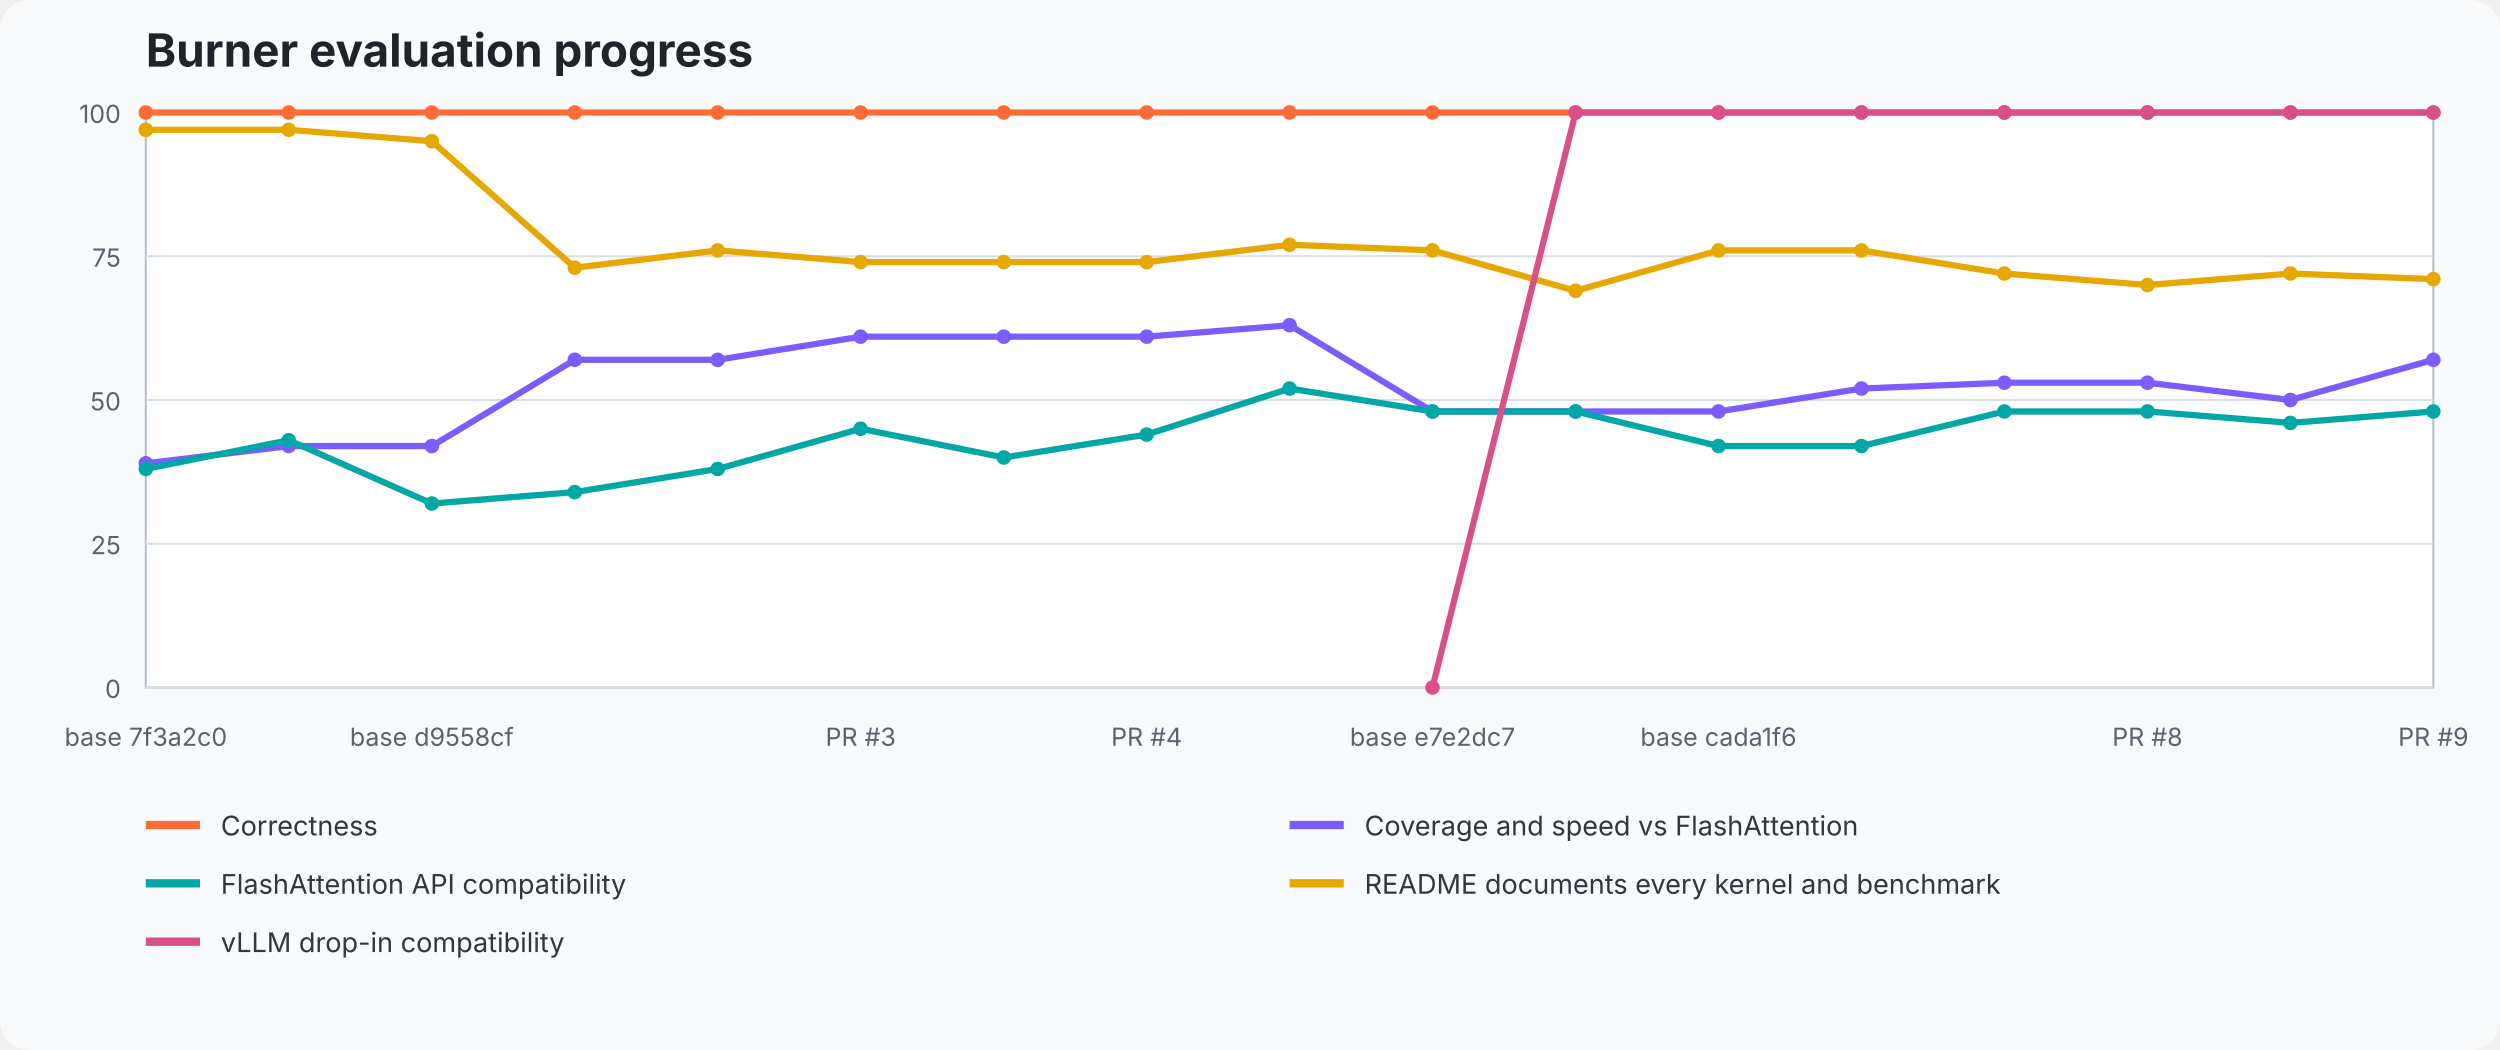
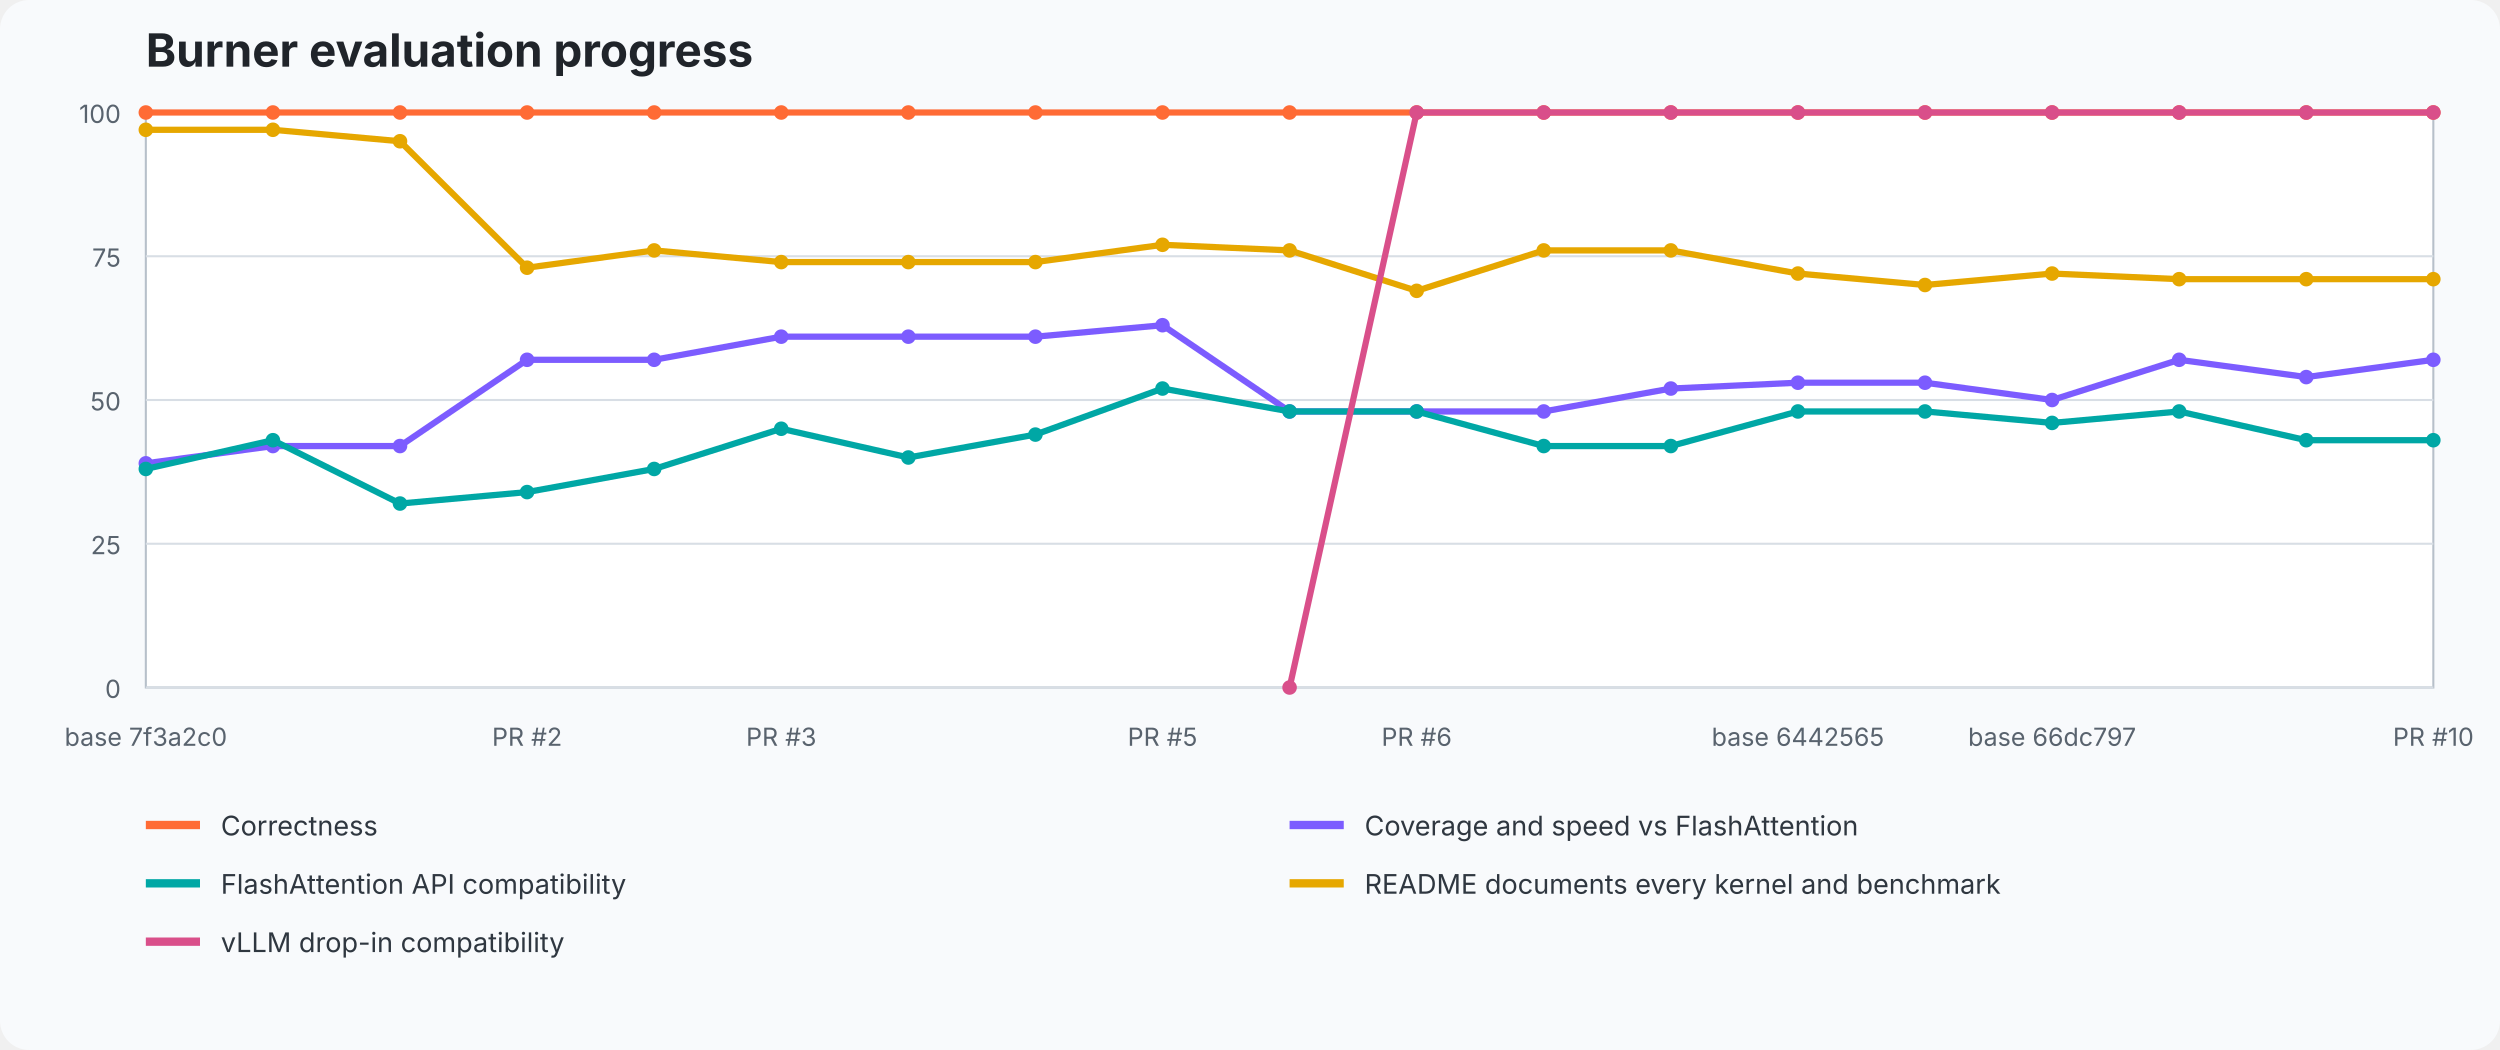
<svg xmlns="http://www.w3.org/2000/svg" width="1200" height="504" viewBox="0 0 1200 504" role="img" aria-labelledby="title desc">
  <style>text{font-family:ui-sans-serif,system-ui,-apple-system,BlinkMacSystemFont,"Segoe UI",sans-serif}.title{font-size:22px;font-weight:700;fill:#20242a}.axis{font-size:12px;fill:#59636e}.legend{font-size:13px;fill:#2f3740}.grid{stroke:#d8dee5;stroke-width:1}.plot{fill:#fff;stroke:#b7c0ca}</style>
  <rect width="100%" height="100%" fill="#f8fafc" rx="14" />
  <text x="70" y="32" class="title">Burner evaluation progress</text>
  <rect x="70" y="54" width="1098" height="276" class="plot" />
  <line x1="70" y1="330" x2="1168" y2="330" class="grid" />
  <text x="58" y="335" text-anchor="end" class="axis">0</text>
  <line x1="70" y1="261" x2="1168" y2="261" class="grid" />
  <text x="58" y="266" text-anchor="end" class="axis">25</text>
  <line x1="70" y1="192" x2="1168" y2="192" class="grid" />
  <text x="58" y="197" text-anchor="end" class="axis">50</text>
  <line x1="70" y1="123" x2="1168" y2="123" class="grid" />
  <text x="58" y="128" text-anchor="end" class="axis">75</text>
  <line x1="70" y1="54" x2="1168" y2="54" class="grid" />
  <text x="58" y="59" text-anchor="end" class="axis">100</text>
-   <polyline points="70.0,54.0 138.6,54.0 207.3,54.0 275.9,54.0 344.5,54.0 413.1,54.0 481.8,54.0 550.4,54.0 619.0,54.0 687.6,54.0 756.3,54.0 824.9,54.0 893.5,54.0 962.1,54.0 1030.8,54.0 1099.4,54.0 1168.0,54.0" fill="none" stroke="#ff6b35" stroke-width="3" stroke-linejoin="round" stroke-linecap="round" />
+   <polyline points="70.0,54.0 131.0,54.0 192.0,54.0 253.0,54.0 314.0,54.0 375.0,54.0 436.0,54.0 497.0,54.0 558.0,54.0 619.0,54.0 680.0,54.0 741.0,54.0 802.0,54.0 863.0,54.0 924.0,54.0 985.0,54.0 1046.0,54.0 1107.0,54.0 1168.0,54.0" fill="none" stroke="#ff6b35" stroke-width="3" stroke-linejoin="round" stroke-linecap="round" />
  <circle cx="70.0" cy="54.0" r="3.5" fill="#ff6b35" />
-   <circle cx="138.6" cy="54.0" r="3.5" fill="#ff6b35" />
-   <circle cx="207.3" cy="54.0" r="3.5" fill="#ff6b35" />
-   <circle cx="275.9" cy="54.0" r="3.5" fill="#ff6b35" />
-   <circle cx="344.5" cy="54.0" r="3.5" fill="#ff6b35" />
-   <circle cx="413.1" cy="54.0" r="3.5" fill="#ff6b35" />
-   <circle cx="481.8" cy="54.0" r="3.5" fill="#ff6b35" />
-   <circle cx="550.4" cy="54.0" r="3.5" fill="#ff6b35" />
+   <circle cx="131.0" cy="54.0" r="3.5" fill="#ff6b35" />
+   <circle cx="192.0" cy="54.0" r="3.5" fill="#ff6b35" />
+   <circle cx="253.0" cy="54.0" r="3.5" fill="#ff6b35" />
+   <circle cx="314.0" cy="54.0" r="3.5" fill="#ff6b35" />
+   <circle cx="375.0" cy="54.0" r="3.5" fill="#ff6b35" />
+   <circle cx="436.0" cy="54.0" r="3.5" fill="#ff6b35" />
+   <circle cx="497.0" cy="54.0" r="3.5" fill="#ff6b35" />
+   <circle cx="558.0" cy="54.0" r="3.5" fill="#ff6b35" />
  <circle cx="619.0" cy="54.0" r="3.5" fill="#ff6b35" />
-   <circle cx="687.6" cy="54.0" r="3.5" fill="#ff6b35" />
-   <circle cx="756.3" cy="54.0" r="3.5" fill="#ff6b35" />
-   <circle cx="824.9" cy="54.0" r="3.5" fill="#ff6b35" />
-   <circle cx="893.5" cy="54.0" r="3.5" fill="#ff6b35" />
-   <circle cx="962.1" cy="54.0" r="3.5" fill="#ff6b35" />
-   <circle cx="1030.8" cy="54.0" r="3.5" fill="#ff6b35" />
-   <circle cx="1099.4" cy="54.0" r="3.5" fill="#ff6b35" />
+   <circle cx="680.0" cy="54.0" r="3.5" fill="#ff6b35" />
+   <circle cx="741.0" cy="54.0" r="3.5" fill="#ff6b35" />
+   <circle cx="802.0" cy="54.0" r="3.5" fill="#ff6b35" />
+   <circle cx="863.0" cy="54.0" r="3.5" fill="#ff6b35" />
+   <circle cx="924.0" cy="54.0" r="3.5" fill="#ff6b35" />
+   <circle cx="985.0" cy="54.0" r="3.5" fill="#ff6b35" />
+   <circle cx="1046.0" cy="54.0" r="3.5" fill="#ff6b35" />
+   <circle cx="1107.0" cy="54.0" r="3.5" fill="#ff6b35" />
  <circle cx="1168.0" cy="54.0" r="3.5" fill="#ff6b35" />
-   <polyline points="70.0,222.4 138.6,214.1 207.3,214.1 275.9,172.7 344.5,172.7 413.1,161.6 481.8,161.6 550.4,161.6 619.0,156.1 687.6,197.5 756.3,197.5 824.9,197.5 893.5,186.5 962.1,183.7 1030.8,183.7 1099.4,192.0 1168.0,172.7" fill="none" stroke="#7c5cff" stroke-width="3" stroke-linejoin="round" stroke-linecap="round" />
+   <polyline points="70.0,222.4 131.0,214.1 192.0,214.1 253.0,172.7 314.0,172.7 375.0,161.6 436.0,161.6 497.0,161.6 558.0,156.1 619.0,197.5 680.0,197.5 741.0,197.5 802.0,186.5 863.0,183.7 924.0,183.7 985.0,192.0 1046.0,172.7 1107.0,181.0 1168.0,172.7" fill="none" stroke="#7c5cff" stroke-width="3" stroke-linejoin="round" stroke-linecap="round" />
  <circle cx="70.0" cy="222.4" r="3.5" fill="#7c5cff" />
-   <circle cx="138.6" cy="214.1" r="3.5" fill="#7c5cff" />
-   <circle cx="207.3" cy="214.1" r="3.5" fill="#7c5cff" />
-   <circle cx="275.9" cy="172.7" r="3.5" fill="#7c5cff" />
-   <circle cx="344.5" cy="172.7" r="3.5" fill="#7c5cff" />
-   <circle cx="413.1" cy="161.6" r="3.5" fill="#7c5cff" />
-   <circle cx="481.8" cy="161.6" r="3.5" fill="#7c5cff" />
-   <circle cx="550.4" cy="161.6" r="3.5" fill="#7c5cff" />
-   <circle cx="619.0" cy="156.1" r="3.5" fill="#7c5cff" />
-   <circle cx="687.6" cy="197.5" r="3.5" fill="#7c5cff" />
-   <circle cx="756.3" cy="197.5" r="3.5" fill="#7c5cff" />
-   <circle cx="824.9" cy="197.5" r="3.5" fill="#7c5cff" />
-   <circle cx="893.5" cy="186.5" r="3.5" fill="#7c5cff" />
-   <circle cx="962.1" cy="183.7" r="3.5" fill="#7c5cff" />
-   <circle cx="1030.8" cy="183.7" r="3.5" fill="#7c5cff" />
-   <circle cx="1099.4" cy="192.0" r="3.5" fill="#7c5cff" />
+   <circle cx="131.0" cy="214.1" r="3.5" fill="#7c5cff" />
+   <circle cx="192.0" cy="214.1" r="3.5" fill="#7c5cff" />
+   <circle cx="253.0" cy="172.7" r="3.5" fill="#7c5cff" />
+   <circle cx="314.0" cy="172.7" r="3.5" fill="#7c5cff" />
+   <circle cx="375.0" cy="161.6" r="3.5" fill="#7c5cff" />
+   <circle cx="436.0" cy="161.6" r="3.5" fill="#7c5cff" />
+   <circle cx="497.0" cy="161.6" r="3.5" fill="#7c5cff" />
+   <circle cx="558.0" cy="156.1" r="3.5" fill="#7c5cff" />
+   <circle cx="619.0" cy="197.5" r="3.5" fill="#7c5cff" />
+   <circle cx="680.0" cy="197.5" r="3.5" fill="#7c5cff" />
+   <circle cx="741.0" cy="197.5" r="3.5" fill="#7c5cff" />
+   <circle cx="802.0" cy="186.5" r="3.5" fill="#7c5cff" />
+   <circle cx="863.0" cy="183.7" r="3.5" fill="#7c5cff" />
+   <circle cx="924.0" cy="183.7" r="3.5" fill="#7c5cff" />
+   <circle cx="985.0" cy="192.0" r="3.5" fill="#7c5cff" />
+   <circle cx="1046.0" cy="172.7" r="3.5" fill="#7c5cff" />
+   <circle cx="1107.0" cy="181.0" r="3.5" fill="#7c5cff" />
  <circle cx="1168.0" cy="172.7" r="3.5" fill="#7c5cff" />
-   <polyline points="70.0,225.1 138.6,211.3 207.3,241.7 275.9,236.2 344.5,225.1 413.1,205.8 481.8,219.6 550.4,208.6 619.0,186.5 687.6,197.5 756.3,197.5 824.9,214.1 893.5,214.1 962.1,197.5 1030.8,197.5 1099.4,203.0 1168.0,197.5" fill="none" stroke="#00a7a5" stroke-width="3" stroke-linejoin="round" stroke-linecap="round" />
+   <polyline points="70.0,225.1 131.0,211.3 192.0,241.7 253.0,236.2 314.0,225.1 375.0,205.8 436.0,219.6 497.0,208.6 558.0,186.5 619.0,197.5 680.0,197.5 741.0,214.1 802.0,214.1 863.0,197.5 924.0,197.5 985.0,203.0 1046.0,197.5 1107.0,211.3 1168.0,211.3" fill="none" stroke="#00a7a5" stroke-width="3" stroke-linejoin="round" stroke-linecap="round" />
  <circle cx="70.0" cy="225.1" r="3.5" fill="#00a7a5" />
-   <circle cx="138.6" cy="211.3" r="3.5" fill="#00a7a5" />
-   <circle cx="207.3" cy="241.7" r="3.5" fill="#00a7a5" />
-   <circle cx="275.9" cy="236.2" r="3.5" fill="#00a7a5" />
-   <circle cx="344.5" cy="225.1" r="3.5" fill="#00a7a5" />
-   <circle cx="413.1" cy="205.8" r="3.5" fill="#00a7a5" />
-   <circle cx="481.8" cy="219.6" r="3.5" fill="#00a7a5" />
-   <circle cx="550.4" cy="208.6" r="3.5" fill="#00a7a5" />
-   <circle cx="619.0" cy="186.5" r="3.5" fill="#00a7a5" />
-   <circle cx="687.6" cy="197.5" r="3.5" fill="#00a7a5" />
-   <circle cx="756.3" cy="197.5" r="3.5" fill="#00a7a5" />
-   <circle cx="824.9" cy="214.1" r="3.5" fill="#00a7a5" />
-   <circle cx="893.5" cy="214.1" r="3.5" fill="#00a7a5" />
-   <circle cx="962.1" cy="197.5" r="3.5" fill="#00a7a5" />
-   <circle cx="1030.8" cy="197.5" r="3.5" fill="#00a7a5" />
-   <circle cx="1099.4" cy="203.0" r="3.5" fill="#00a7a5" />
-   <circle cx="1168.0" cy="197.5" r="3.5" fill="#00a7a5" />
-   <polyline points="70.0,62.3 138.6,62.3 207.3,67.8 275.9,128.5 344.5,120.2 413.1,125.8 481.8,125.8 550.4,125.8 619.0,117.5 687.6,120.2 756.3,139.6 824.9,120.2 893.5,120.2 962.1,131.3 1030.8,136.8 1099.4,131.3 1168.0,134.0" fill="none" stroke="#e6a700" stroke-width="3" stroke-linejoin="round" stroke-linecap="round" />
+   <circle cx="131.0" cy="211.3" r="3.5" fill="#00a7a5" />
+   <circle cx="192.0" cy="241.7" r="3.5" fill="#00a7a5" />
+   <circle cx="253.0" cy="236.2" r="3.5" fill="#00a7a5" />
+   <circle cx="314.0" cy="225.1" r="3.5" fill="#00a7a5" />
+   <circle cx="375.0" cy="205.8" r="3.5" fill="#00a7a5" />
+   <circle cx="436.0" cy="219.6" r="3.5" fill="#00a7a5" />
+   <circle cx="497.0" cy="208.6" r="3.5" fill="#00a7a5" />
+   <circle cx="558.0" cy="186.5" r="3.5" fill="#00a7a5" />
+   <circle cx="619.0" cy="197.5" r="3.5" fill="#00a7a5" />
+   <circle cx="680.0" cy="197.5" r="3.5" fill="#00a7a5" />
+   <circle cx="741.0" cy="214.1" r="3.5" fill="#00a7a5" />
+   <circle cx="802.0" cy="214.1" r="3.5" fill="#00a7a5" />
+   <circle cx="863.0" cy="197.5" r="3.5" fill="#00a7a5" />
+   <circle cx="924.0" cy="197.5" r="3.5" fill="#00a7a5" />
+   <circle cx="985.0" cy="203.0" r="3.5" fill="#00a7a5" />
+   <circle cx="1046.0" cy="197.5" r="3.5" fill="#00a7a5" />
+   <circle cx="1107.0" cy="211.3" r="3.5" fill="#00a7a5" />
+   <circle cx="1168.0" cy="211.3" r="3.5" fill="#00a7a5" />
+   <polyline points="70.0,62.3 131.0,62.3 192.0,67.8 253.0,128.5 314.0,120.2 375.0,125.8 436.0,125.8 497.0,125.8 558.0,117.5 619.0,120.2 680.0,139.6 741.0,120.2 802.0,120.2 863.0,131.3 924.0,136.8 985.0,131.3 1046.0,134.0 1107.0,134.0 1168.0,134.0" fill="none" stroke="#e6a700" stroke-width="3" stroke-linejoin="round" stroke-linecap="round" />
  <circle cx="70.0" cy="62.3" r="3.5" fill="#e6a700" />
-   <circle cx="138.6" cy="62.3" r="3.5" fill="#e6a700" />
-   <circle cx="207.3" cy="67.8" r="3.5" fill="#e6a700" />
-   <circle cx="275.9" cy="128.5" r="3.5" fill="#e6a700" />
-   <circle cx="344.5" cy="120.2" r="3.5" fill="#e6a700" />
-   <circle cx="413.1" cy="125.8" r="3.5" fill="#e6a700" />
-   <circle cx="481.8" cy="125.8" r="3.5" fill="#e6a700" />
-   <circle cx="550.4" cy="125.8" r="3.5" fill="#e6a700" />
-   <circle cx="619.0" cy="117.5" r="3.5" fill="#e6a700" />
-   <circle cx="687.6" cy="120.2" r="3.5" fill="#e6a700" />
-   <circle cx="756.3" cy="139.6" r="3.5" fill="#e6a700" />
-   <circle cx="824.9" cy="120.2" r="3.5" fill="#e6a700" />
-   <circle cx="893.5" cy="120.2" r="3.5" fill="#e6a700" />
-   <circle cx="962.1" cy="131.3" r="3.5" fill="#e6a700" />
-   <circle cx="1030.8" cy="136.8" r="3.5" fill="#e6a700" />
-   <circle cx="1099.4" cy="131.3" r="3.5" fill="#e6a700" />
+   <circle cx="131.0" cy="62.3" r="3.5" fill="#e6a700" />
+   <circle cx="192.0" cy="67.8" r="3.5" fill="#e6a700" />
+   <circle cx="253.0" cy="128.5" r="3.5" fill="#e6a700" />
+   <circle cx="314.0" cy="120.2" r="3.5" fill="#e6a700" />
+   <circle cx="375.0" cy="125.8" r="3.5" fill="#e6a700" />
+   <circle cx="436.0" cy="125.8" r="3.5" fill="#e6a700" />
+   <circle cx="497.0" cy="125.8" r="3.5" fill="#e6a700" />
+   <circle cx="558.0" cy="117.5" r="3.5" fill="#e6a700" />
+   <circle cx="619.0" cy="120.2" r="3.5" fill="#e6a700" />
+   <circle cx="680.0" cy="139.6" r="3.5" fill="#e6a700" />
+   <circle cx="741.0" cy="120.2" r="3.5" fill="#e6a700" />
+   <circle cx="802.0" cy="120.2" r="3.5" fill="#e6a700" />
+   <circle cx="863.0" cy="131.3" r="3.5" fill="#e6a700" />
+   <circle cx="924.0" cy="136.8" r="3.5" fill="#e6a700" />
+   <circle cx="985.0" cy="131.3" r="3.5" fill="#e6a700" />
+   <circle cx="1046.0" cy="134.0" r="3.5" fill="#e6a700" />
+   <circle cx="1107.0" cy="134.0" r="3.5" fill="#e6a700" />
  <circle cx="1168.0" cy="134.0" r="3.5" fill="#e6a700" />
-   <polyline points="687.6,330.0 756.3,54.0 824.9,54.0 893.5,54.0 962.1,54.0 1030.8,54.0 1099.4,54.0 1168.0,54.0" fill="none" stroke="#d94f8a" stroke-width="3" stroke-linejoin="round" stroke-linecap="round" />
-   <circle cx="687.6" cy="330.0" r="3.5" fill="#d94f8a" />
-   <circle cx="756.3" cy="54.0" r="3.5" fill="#d94f8a" />
-   <circle cx="824.9" cy="54.0" r="3.5" fill="#d94f8a" />
-   <circle cx="893.5" cy="54.0" r="3.5" fill="#d94f8a" />
-   <circle cx="962.1" cy="54.0" r="3.5" fill="#d94f8a" />
-   <circle cx="1030.8" cy="54.0" r="3.5" fill="#d94f8a" />
-   <circle cx="1099.4" cy="54.0" r="3.5" fill="#d94f8a" />
+   <polyline points="619.0,330.0 680.0,54.0 741.0,54.0 802.0,54.0 863.0,54.0 924.0,54.0 985.0,54.0 1046.0,54.0 1107.0,54.0 1168.0,54.0" fill="none" stroke="#d94f8a" stroke-width="3" stroke-linejoin="round" stroke-linecap="round" />
+   <circle cx="619.0" cy="330.0" r="3.5" fill="#d94f8a" />
+   <circle cx="680.0" cy="54.0" r="3.5" fill="#d94f8a" />
+   <circle cx="741.0" cy="54.0" r="3.5" fill="#d94f8a" />
+   <circle cx="802.0" cy="54.0" r="3.5" fill="#d94f8a" />
+   <circle cx="863.0" cy="54.0" r="3.5" fill="#d94f8a" />
+   <circle cx="924.0" cy="54.0" r="3.5" fill="#d94f8a" />
+   <circle cx="985.0" cy="54.0" r="3.5" fill="#d94f8a" />
+   <circle cx="1046.0" cy="54.0" r="3.5" fill="#d94f8a" />
+   <circle cx="1107.0" cy="54.0" r="3.5" fill="#d94f8a" />
  <circle cx="1168.0" cy="54.0" r="3.5" fill="#d94f8a" />
  <text x="70" y="358" text-anchor="middle" class="axis">base 7f3a2c0</text>
-   <text x="207.25" y="358" text-anchor="middle" class="axis">base d9558cf</text>
-   <text x="413.125" y="358" text-anchor="middle" class="axis">PR #3</text>
-   <text x="550.375" y="358" text-anchor="middle" class="axis">PR #4</text>
-   <text x="687.625" y="358" text-anchor="middle" class="axis">base e7e2dc7</text>
-   <text x="824.875" y="358" text-anchor="middle" class="axis">base cada1f6</text>
-   <text x="1030.75" y="358" text-anchor="middle" class="axis">PR #8</text>
-   <text x="1168" y="358" text-anchor="middle" class="axis">PR #9</text>
+   <text x="253" y="358" text-anchor="middle" class="axis">PR #2</text>
+   <text x="375" y="358" text-anchor="middle" class="axis">PR #3</text>
+   <text x="558" y="358" text-anchor="middle" class="axis">PR #5</text>
+   <text x="680" y="358" text-anchor="middle" class="axis">PR #6</text>
+   <text x="863" y="358" text-anchor="middle" class="axis">base 6442565</text>
+   <text x="985" y="358" text-anchor="middle" class="axis">base 66dc797</text>
+   <text x="1168" y="358" text-anchor="middle" class="axis">PR #10</text>
  <line x1="70" y1="396" x2="96" y2="396" stroke="#ff6b35" stroke-width="4" />
  <text x="106" y="401" class="legend">Correctness</text>
  <line x1="619" y1="396" x2="645" y2="396" stroke="#7c5cff" stroke-width="4" />
  <text x="655" y="401" class="legend">Coverage and speed vs FlashAttention</text>
  <line x1="70" y1="424" x2="96" y2="424" stroke="#00a7a5" stroke-width="4" />
  <text x="106" y="429" class="legend">FlashAttention API compatibility</text>
  <line x1="619" y1="424" x2="645" y2="424" stroke="#e6a700" stroke-width="4" />
  <text x="655" y="429" class="legend">README documents every kernel and benchmark</text>
  <line x1="70" y1="452" x2="96" y2="452" stroke="#d94f8a" stroke-width="4" />
  <text x="106" y="457" class="legend">vLLM drop-in compatibility</text>
</svg>
